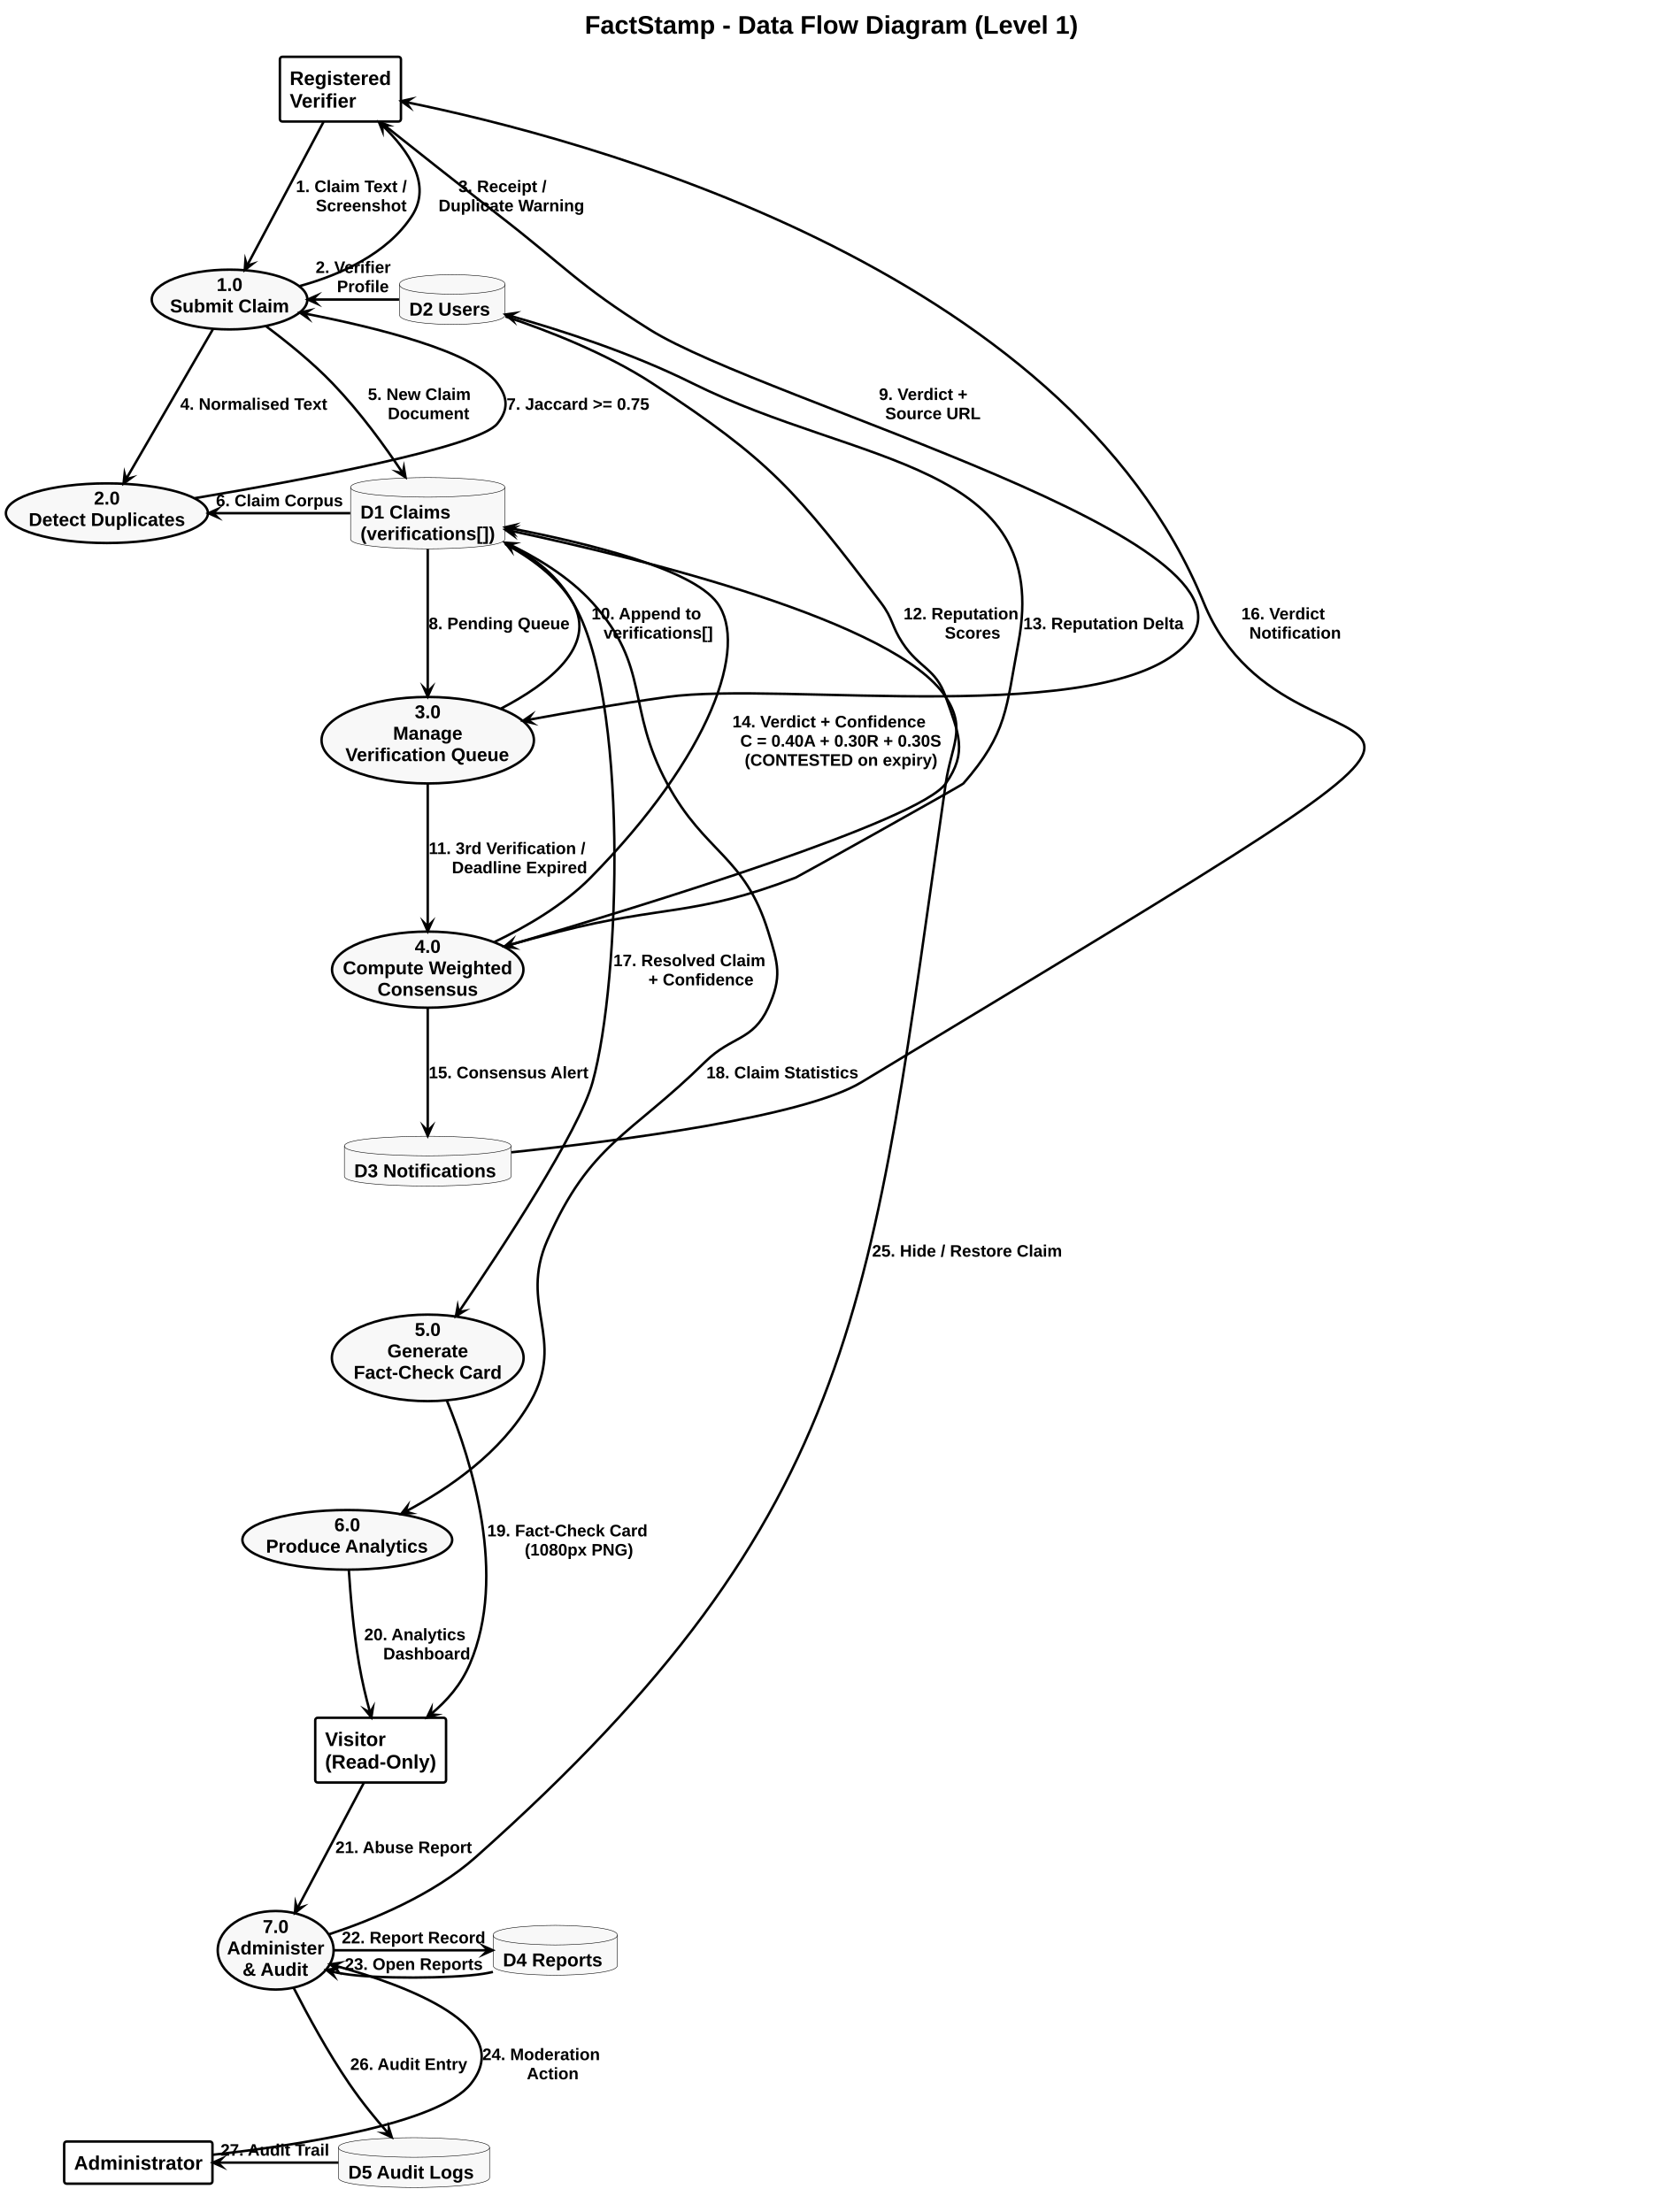
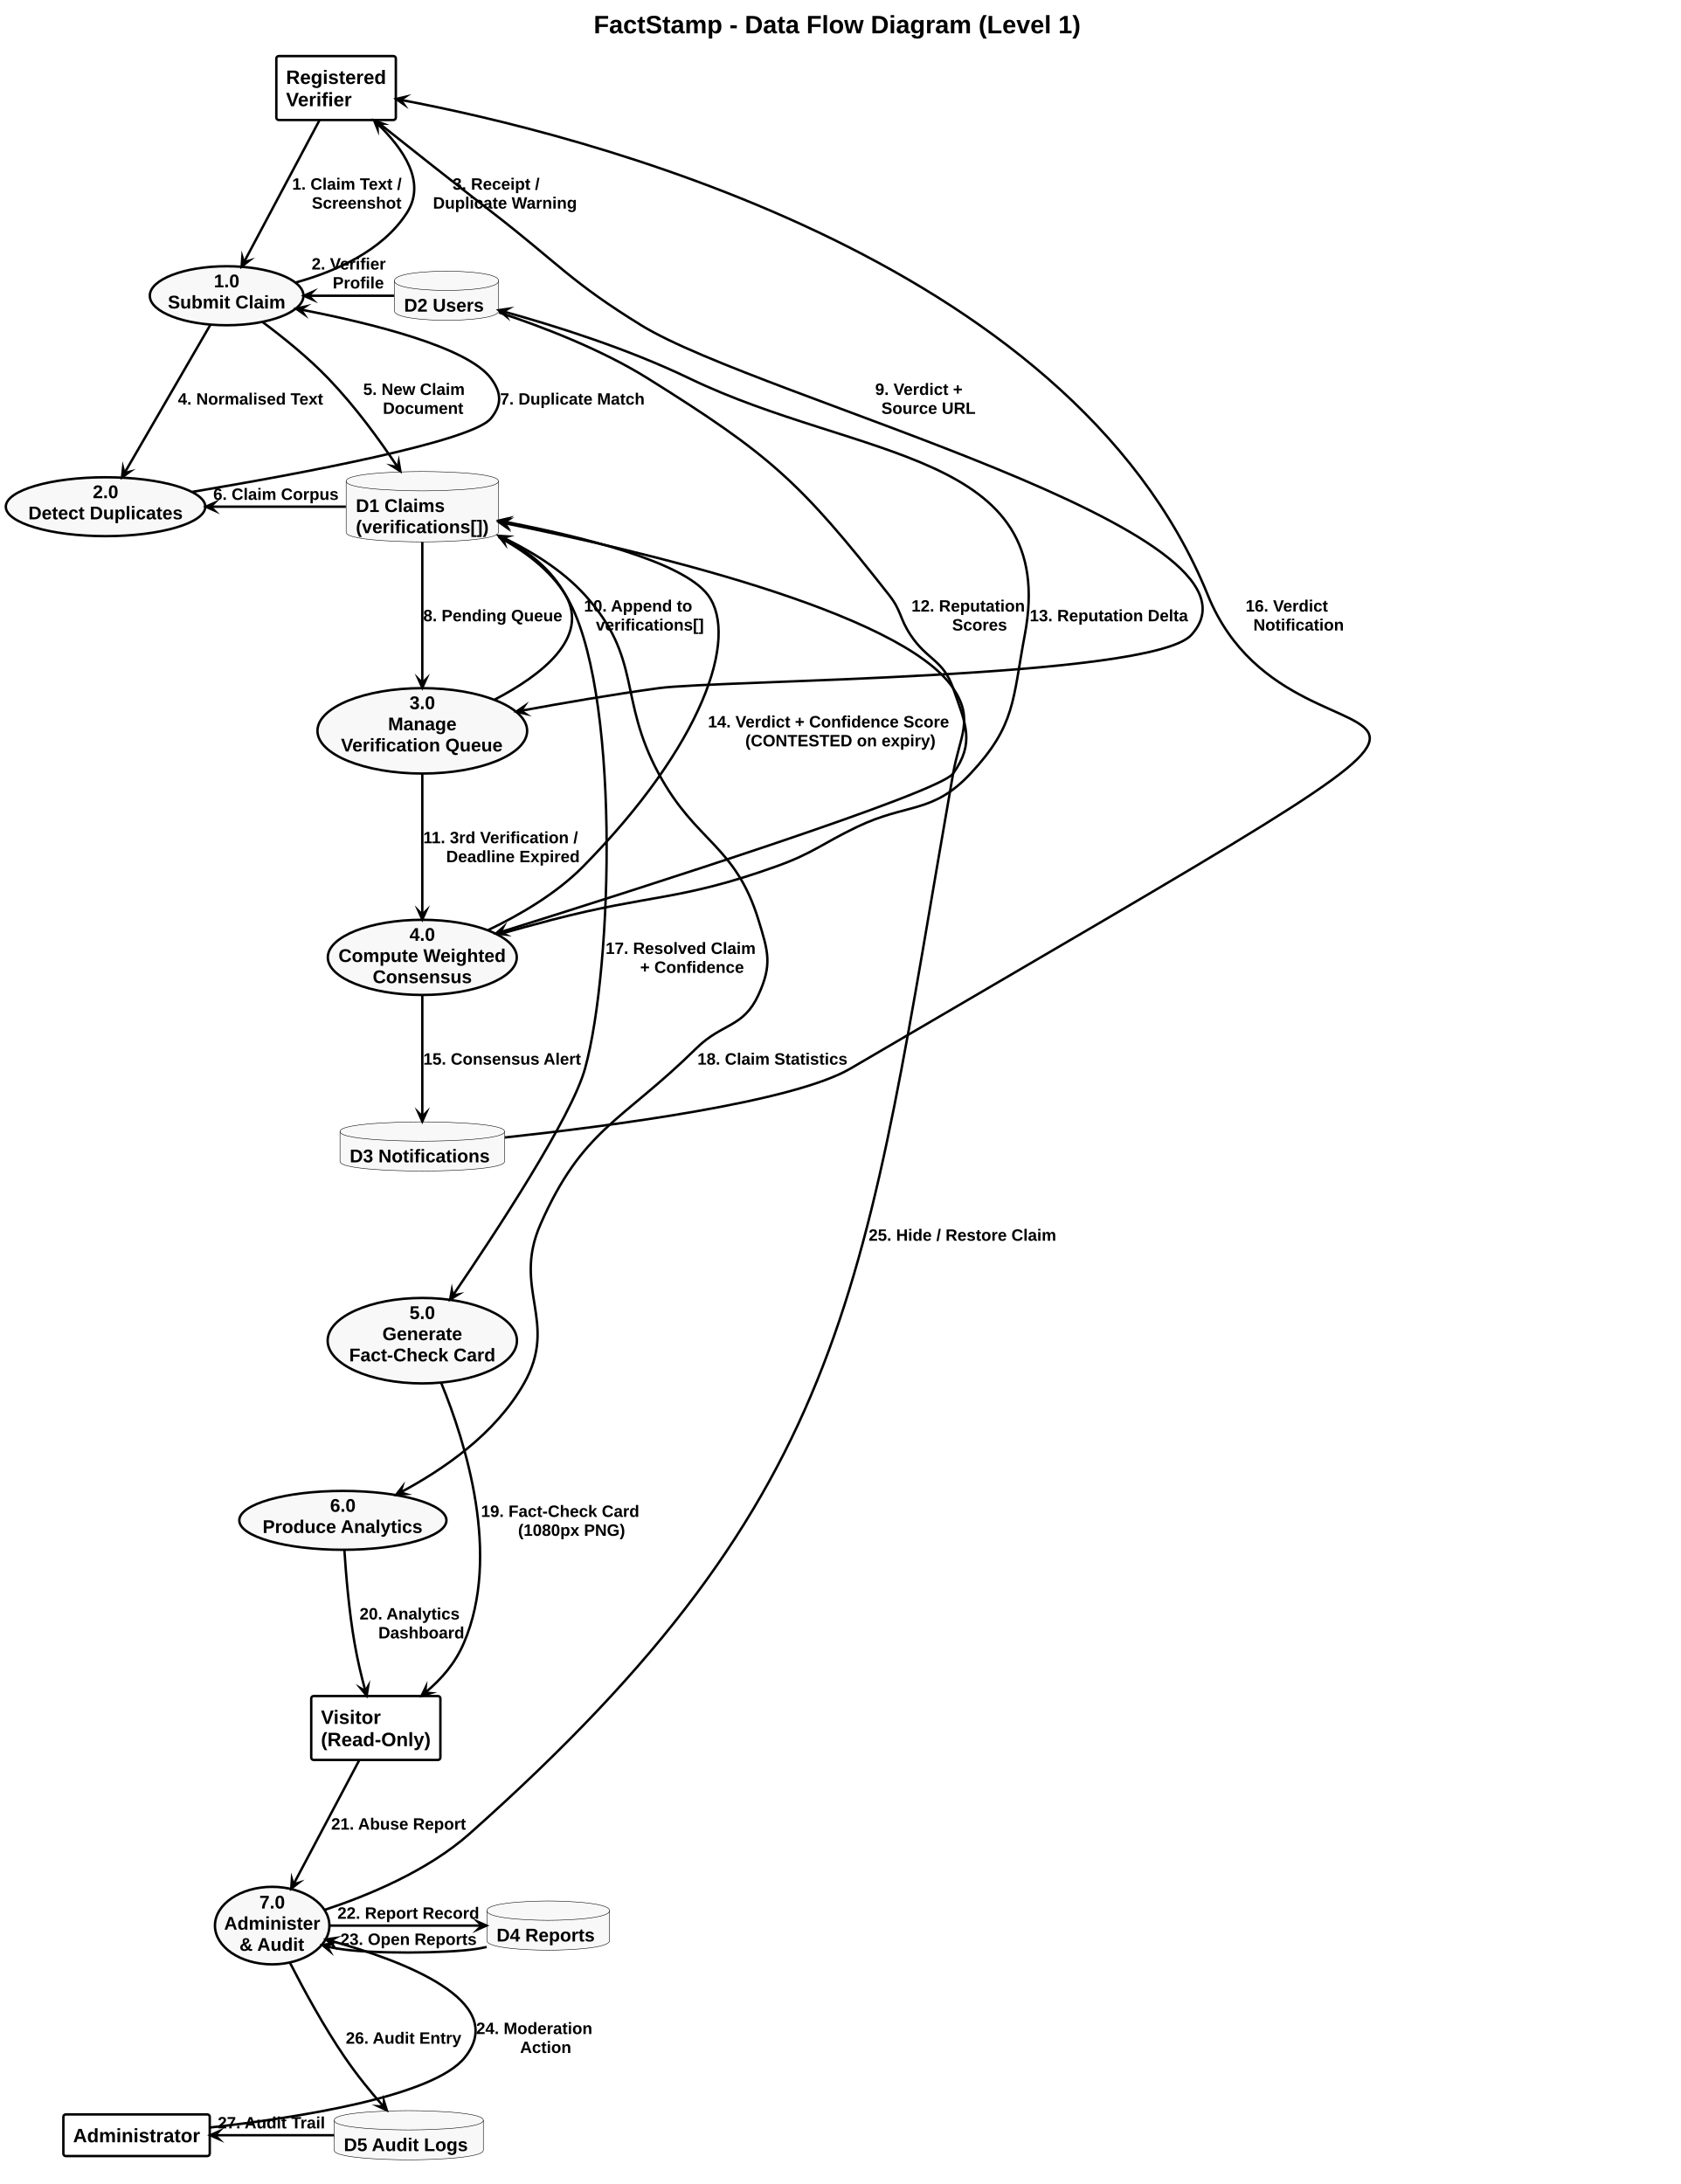
- <svg xmlns="http://www.w3.org/2000/svg" contentStyleType="text/css" data-diagram-type="DESCRIPTION" height="2255px" preserveAspectRatio="none" style="width:1701px;height:2255px;background:#FFFFFF;" version="1.1" viewBox="0 0 1701 2255" width="1701px" zoomAndPan="magnify">
+ <svg xmlns="http://www.w3.org/2000/svg" contentStyleType="text/css" data-diagram-type="DESCRIPTION" height="2255px" preserveAspectRatio="none" style="width:1735px;height:2255px;background:#FFFFFF;" version="1.1" viewBox="0 0 1735 2255" width="1735px" zoomAndPan="magnify">
  <defs />
  <g>
    <g class="title" data-source-line="56">
-       <text fill="#000000" font-family="'Liberation Sans'" font-size="26" font-weight="700" lengthAdjust="spacing" textLength="502.785" x="596.067" y="34.388">FactStamp - Data Flow Diagram (Level 1)</text>
+       <text fill="#000000" font-family="'Liberation Sans'" font-size="26" font-weight="700" lengthAdjust="spacing" textLength="502.785" x="612.897" y="34.388">FactStamp - Data Flow Diagram (Level 1)</text>
    </g>
    <g class="entity" data-qualified-name="VER" data-source-line="59" id="ent0001">
      <rect fill="none" height="65.996" rx="2.5" ry="2.5" style="stroke:#000000;stroke-width:2.5;" width="123.369" x="285.29" y="57.898" />
      <text fill="#000000" font-family="'Liberation Sans'" font-size="20" font-weight="700" lengthAdjust="spacing" textLength="103.369" x="295.29" y="86.657">Registered</text>
      <text fill="#000000" font-family="'Liberation Sans'" font-size="20" font-weight="700" lengthAdjust="spacing" textLength="68.926" x="295.29" y="109.655">Verifier</text>
    </g>
    <g class="entity" data-qualified-name="P1" data-source-line="62" id="ent0002">
      <ellipse cx="233.98" cy="305.353" fill="#F8F8F8" rx="79.31" ry="30.466" style="stroke:#000000;stroke-width:2.5;" />
      <text fill="#000000" font-family="'Liberation Sans'" font-size="19" font-weight="700" lengthAdjust="spacing" textLength="26.413" x="220.774" y="296.65">1.0</text>
      <text fill="#000000" font-family="'Liberation Sans'" font-size="19" font-weight="700" lengthAdjust="spacing" textLength="121.403" x="173.279" y="318.498">Submit Claim</text>
    </g>
    <g class="entity" data-qualified-name="D2" data-source-line="64" id="ent0003">
      <path d="M407.15,289.938 C407.15,279.938 460.981,279.938 460.981,279.938 C460.981,279.938 514.812,279.938 514.812,289.938 L514.812,320.786 C514.812,330.786 460.981,330.786 460.981,330.786 C460.981,330.786 407.15,330.786 407.15,320.786 L407.15,289.938" fill="#F8F8F8" style="stroke:#000000;stroke-width:0.5;" />
      <path d="M407.15,289.938 C407.15,299.938 460.981,299.938 460.981,299.938 C460.981,299.938 514.812,299.938 514.812,289.938" fill="none" style="stroke:#000000;stroke-width:0.5;" />
      <text fill="#000000" font-family="'Liberation Sans'" font-size="19" font-weight="700" lengthAdjust="spacing" textLength="87.662" x="417.15" y="321.759">D2  Users</text>
    </g>
    <g class="entity" data-qualified-name="P2" data-source-line="65" id="ent0004">
      <ellipse cx="108.979" cy="523.178" fill="#F8F8F8" rx="102.979" ry="30.4" style="stroke:#000000;stroke-width:2.5;" />
      <text fill="#000000" font-family="'Liberation Sans'" font-size="19" font-weight="700" lengthAdjust="spacing" textLength="26.413" x="95.773" y="514.366">2.0</text>
      <text fill="#000000" font-family="'Liberation Sans'" font-size="19" font-weight="700" lengthAdjust="spacing" textLength="159.44" x="29.259" y="536.214">Detect Duplicates</text>
    </g>
    <g class="entity" data-qualified-name="D1" data-source-line="66" id="ent0005">
      <path d="M357.36,496.827 C357.36,486.827 435.98,486.827 435.98,486.827 C435.98,486.827 514.6,486.827 514.6,496.827 L514.6,549.524 C514.6,559.524 435.98,559.524 435.98,559.524 C435.98,559.524 357.36,559.524 357.36,549.524 L357.36,496.827" fill="#F8F8F8" style="stroke:#000000;stroke-width:0.5;" />
      <path d="M357.36,496.827 C357.36,506.827 435.98,506.827 435.98,506.827 C435.98,506.827 514.6,506.827 514.6,496.827" fill="none" style="stroke:#000000;stroke-width:0.5;" />
      <text fill="#000000" font-family="'Liberation Sans'" font-size="19" font-weight="700" lengthAdjust="spacing" textLength="97.152" x="367.36" y="528.649">D1  Claims</text>
      <text fill="#000000" font-family="'Liberation Sans'" font-size="19" font-weight="700" lengthAdjust="spacing" textLength="137.24" x="367.36" y="550.497">(verifications[])</text>
    </g>
    <g class="entity" data-qualified-name="P3" data-source-line="67" id="ent0006">
      <ellipse cx="435.983" cy="754.605" fill="#F8F8F8" rx="108.234" ry="44.087" style="stroke:#000000;stroke-width:2.5;" />
      <text fill="#000000" font-family="'Liberation Sans'" font-size="19" font-weight="700" lengthAdjust="spacing" textLength="26.413" x="422.777" y="732.19">3.0</text>
      <text fill="#000000" font-family="'Liberation Sans'" font-size="19" font-weight="700" lengthAdjust="spacing" textLength="70.74" x="400.614" y="754.039">Manage</text>
      <text fill="#000000" font-family="'Liberation Sans'" font-size="19" font-weight="700" lengthAdjust="spacing" textLength="167.874" x="352.047" y="775.887">Verification Queue</text>
    </g>
    <g class="entity" data-qualified-name="P4" data-source-line="68" id="ent0007">
      <ellipse cx="435.976" cy="988.498" fill="#F8F8F8" rx="97.546" ry="38.8" style="stroke:#000000;stroke-width:2.5;" />
      <text fill="#000000" font-family="'Liberation Sans'" font-size="19" font-weight="700" lengthAdjust="spacing" textLength="26.413" x="422.769" y="971.397">4.0</text>
      <text fill="#000000" font-family="'Liberation Sans'" font-size="19" font-weight="700" lengthAdjust="spacing" textLength="173.097" x="349.427" y="993.245">Compute Weighted</text>
      <text fill="#000000" font-family="'Liberation Sans'" font-size="19" font-weight="700" lengthAdjust="spacing" textLength="102.413" x="384.769" y="1015.093">Consensus</text>
    </g>
    <g class="entity" data-qualified-name="D3" data-source-line="69" id="ent0008">
      <path d="M351.03,1168.297 C351.03,1158.297 435.982,1158.297 435.982,1158.297 C435.982,1158.297 520.933,1158.297 520.933,1168.297 L520.933,1199.146 C520.933,1209.146 435.982,1209.146 435.982,1209.146 C435.982,1209.146 351.03,1209.146 351.03,1199.146 L351.03,1168.297" fill="#F8F8F8" style="stroke:#000000;stroke-width:0.5;" />
      <path d="M351.03,1168.297 C351.03,1178.297 435.982,1178.297 435.982,1178.297 C435.982,1178.297 520.933,1178.297 520.933,1168.297" fill="none" style="stroke:#000000;stroke-width:0.5;" />
      <text fill="#000000" font-family="'Liberation Sans'" font-size="19" font-weight="700" lengthAdjust="spacing" textLength="149.903" x="361.03" y="1200.119">D3  Notifications</text>
    </g>
    <g class="entity" data-qualified-name="P5" data-source-line="70" id="ent0009">
      <ellipse cx="435.976" cy="1384.264" fill="#F8F8F8" rx="97.716" ry="44.116" style="stroke:#000000;stroke-width:2.5;" />
      <text fill="#000000" font-family="'Liberation Sans'" font-size="19" font-weight="700" lengthAdjust="spacing" textLength="26.413" x="422.769" y="1361.897">5.0</text>
      <text fill="#000000" font-family="'Liberation Sans'" font-size="19" font-weight="700" lengthAdjust="spacing" textLength="82.374" x="394.789" y="1383.745">Generate</text>
      <text fill="#000000" font-family="'Liberation Sans'" font-size="19" font-weight="700" lengthAdjust="spacing" textLength="150.989" x="360.481" y="1405.593">Fact-Check Card</text>
    </g>
    <g class="entity" data-qualified-name="P6" data-source-line="71" id="ent0010">
      <ellipse cx="353.977" cy="1569.781" fill="#F8F8F8" rx="106.927" ry="30.394" style="stroke:#000000;stroke-width:2.5;" />
      <text fill="#000000" font-family="'Liberation Sans'" font-size="19" font-weight="700" lengthAdjust="spacing" textLength="26.413" x="340.771" y="1560.958">6.0</text>
      <text fill="#000000" font-family="'Liberation Sans'" font-size="19" font-weight="700" lengthAdjust="spacing" textLength="165.777" x="271.089" y="1582.806">Produce Analytics</text>
    </g>
    <g class="entity" data-qualified-name="VIS" data-source-line="72" id="ent0011">
      <rect fill="none" height="65.996" rx="2.5" ry="2.5" style="stroke:#000000;stroke-width:2.5;" width="133.34" x="321.31" y="1751.168" />
      <text fill="#000000" font-family="'Liberation Sans'" font-size="20" font-weight="700" lengthAdjust="spacing" textLength="62.236" x="331.31" y="1779.927">Visitor</text>
      <text fill="#000000" font-family="'Liberation Sans'" font-size="20" font-weight="700" lengthAdjust="spacing" textLength="113.34" x="331.31" y="1802.925">(Read-Only)</text>
    </g>
    <g class="entity" data-qualified-name="P7" data-source-line="73" id="ent0012">
      <ellipse cx="280.984" cy="1988.186" fill="#F8F8F8" rx="59.064" ry="40.029" style="stroke:#000000;stroke-width:2.5;" />
      <text fill="#000000" font-family="'Liberation Sans'" font-size="19" font-weight="700" lengthAdjust="spacing" textLength="26.413" x="267.778" y="1970.548">7.0</text>
      <text fill="#000000" font-family="'Liberation Sans'" font-size="19" font-weight="700" lengthAdjust="spacing" textLength="99.24" x="231.364" y="1992.396">Administer</text>
      <text fill="#000000" font-family="'Liberation Sans'" font-size="19" font-weight="700" lengthAdjust="spacing" textLength="67.539" x="247.215" y="2014.244">&amp; Audit</text>
    </g>
    <g class="entity" data-qualified-name="D4" data-source-line="74" id="ent0013">
      <path d="M502.66,1972.767 C502.66,1962.767 565.977,1962.767 565.977,1962.767 C565.977,1962.767 629.294,1962.767 629.294,1972.767 L629.294,2003.616 C629.294,2013.616 565.977,2013.616 565.977,2013.616 C565.977,2013.616 502.66,2013.616 502.66,2003.616 L502.66,1972.767" fill="#F8F8F8" style="stroke:#000000;stroke-width:0.5;" />
      <path d="M502.66,1972.767 C502.66,1982.767 565.977,1982.767 565.977,1982.767 C565.977,1982.767 629.294,1982.767 629.294,1972.767" fill="none" style="stroke:#000000;stroke-width:0.5;" />
      <text fill="#000000" font-family="'Liberation Sans'" font-size="19" font-weight="700" lengthAdjust="spacing" textLength="106.634" x="512.66" y="2004.589">D4  Reports</text>
    </g>
    <g class="entity" data-qualified-name="ADM" data-source-line="75" id="ent0014">
      <rect fill="none" height="42.998" rx="2.5" ry="2.5" style="stroke:#000000;stroke-width:2.5;" width="151.123" x="65.42" y="2183.148" />
      <text fill="#000000" font-family="'Liberation Sans'" font-size="20" font-weight="700" lengthAdjust="spacing" textLength="131.123" x="75.42" y="2211.907">Administrator</text>
    </g>
    <g class="entity" data-qualified-name="D5" data-source-line="76" id="ent0015">
      <path d="M344.96,2189.218 C344.96,2179.218 421.984,2179.218 421.984,2179.218 C421.984,2179.218 499.008,2179.218 499.008,2189.218 L499.008,2220.066 C499.008,2230.066 421.984,2230.066 421.984,2230.066 C421.984,2230.066 344.96,2230.066 344.96,2220.066 L344.96,2189.218" fill="#F8F8F8" style="stroke:#000000;stroke-width:0.5;" />
      <path d="M344.96,2189.218 C344.96,2199.218 421.984,2199.218 421.984,2199.218 C421.984,2199.218 499.008,2199.218 499.008,2189.218" fill="none" style="stroke:#000000;stroke-width:0.5;" />
      <text fill="#000000" font-family="'Liberation Sans'" font-size="19" font-weight="700" lengthAdjust="spacing" textLength="134.048" x="354.96" y="2221.039">D5  Audit Logs</text>
    </g>
    <g class="link" data-entity-1="ent0014" data-entity-2="ent0012" data-link-type="dependency" data-source-line="119" id="lnk44">
      <path d="M216.88,2196.668 C306.58,2186.677 447.78,2164.838 479.98,2124.218 C526.47,2065.577 415.11,2024.186 341.27,2003.836" fill="none" id="ADM-to-P7" style="stroke:#000000;stroke-width:2.5;" />
      <polygon fill="#000000" points="336.45,2002.507,344.064,2008.755,341.27,2003.836,346.189,2001.042,336.45,2002.507" style="stroke:#000000;stroke-width:2.5;stroke-linejoin:miter;stroke-miterlimit:10;" />
      <text fill="#000000" font-family="'Liberation Sans'" font-size="17" font-weight="700" lengthAdjust="spacing" textLength="119.963" x="491.58" y="2100.163">24. Moderation</text>
      <text fill="#000000" font-family="'Liberation Sans'" font-size="17" font-weight="700" lengthAdjust="spacing" textLength="52.884" x="536.927" y="2119.712">Action</text>
    </g>
    <g class="link" data-entity-1="ent0001" data-entity-2="ent0002" data-link-type="dependency" data-source-line="86" id="lnk21">
      <path d="M329.82,124.168 C307.96,165.257 272.858,231.253 251.828,270.793" fill="none" id="VER-to-P1" style="stroke:#000000;stroke-width:2.5;" />
      <polygon fill="#000000" points="249.48,275.207,257.238,269.14,251.828,270.793,250.175,265.383,249.48,275.207" style="stroke:#000000;stroke-width:2.5;stroke-linejoin:miter;stroke-miterlimit:10;" />
      <text fill="#000000" font-family="'Liberation Sans'" font-size="17" font-weight="700" lengthAdjust="spacing" textLength="114.318" x="301.6" y="195.843">1. Claim Text /</text>
      <text fill="#000000" font-family="'Liberation Sans'" font-size="17" font-weight="700" lengthAdjust="spacing" textLength="92.587" x="321.912" y="215.392">Screenshot</text>
    </g>
    <g class="link" data-entity-1="ent0002" data-entity-2="ent0001" data-link-type="dependency" data-source-line="88" id="lnk23">
      <path d="M305.25,291.678 C346.34,280.317 394.72,259.098 419.98,219.898 C440.41,188.178 416.647,154.011 389.787,127.781" fill="none" id="P1-to-VER" style="stroke:#000000;stroke-width:2.5;" />
      <polygon fill="#000000" points="386.21,124.287,389.854,133.437,389.787,127.781,395.444,127.714,386.21,124.287" style="stroke:#000000;stroke-width:2.5;stroke-linejoin:miter;stroke-miterlimit:10;" />
      <text fill="#000000" font-family="'Liberation Sans'" font-size="17" font-weight="700" lengthAdjust="spacing" textLength="89.756" x="467.284" y="195.843">3. Receipt /</text>
      <text fill="#000000" font-family="'Liberation Sans'" font-size="17" font-weight="700" lengthAdjust="spacing" textLength="149.231" x="446.993" y="215.392">Duplicate Warning</text>
    </g>
    <g class="link" data-entity-1="ent0003" data-entity-2="ent0002" data-link-type="dependency" data-source-line="87" id="lnk22">
      <path d="M406.75,305.358 C378.92,305.358 349.48,305.358 318.69,305.358" fill="none" id="D2-to-P1" style="stroke:#000000;stroke-width:2.5;" />
      <polygon fill="#000000" points="313.69,305.358,322.69,309.358,318.69,305.358,322.69,301.358,313.69,305.358" style="stroke:#000000;stroke-width:2.5;stroke-linejoin:miter;stroke-miterlimit:10;" />
      <text fill="#000000" font-family="'Liberation Sans'" font-size="17" font-weight="700" lengthAdjust="spacing" textLength="77.488" x="321.72" y="278.303">2. Verifier</text>
      <text fill="#000000" font-family="'Liberation Sans'" font-size="17" font-weight="700" lengthAdjust="spacing" textLength="52.901" x="343.46" y="297.852">Profile</text>
    </g>
    <g class="link" data-entity-1="ent0002" data-entity-2="ent0004" data-link-type="dependency" data-source-line="89" id="lnk24">
      <path d="M217.12,335.467 C193.26,376.658 152.406,447.201 128.476,488.511" fill="none" id="P1-to-P2" style="stroke:#000000;stroke-width:2.5;" />
      <polygon fill="#000000" points="125.97,492.837,133.942,487.055,128.476,488.511,127.02,483.045,125.97,492.837" style="stroke:#000000;stroke-width:2.5;stroke-linejoin:miter;stroke-miterlimit:10;" />
      <text fill="#000000" font-family="'Liberation Sans'" font-size="17" font-weight="700" lengthAdjust="spacing" textLength="151.166" x="183.68" y="417.773">4. Normalised Text</text>
    </g>
    <g class="link" data-entity-1="ent0004" data-entity-2="ent0002" data-link-type="dependency" data-source-line="94" id="lnk27">
      <path d="M198.45,507.877 C309.77,489.188 487.69,455.978 506.98,431.827 C518.35,417.587 517.79,405.498 506.98,390.827 C482.91,358.188 383.138,333.742 310.628,319.642" fill="none" id="P2-to-P1" style="stroke:#000000;stroke-width:2.5;" />
      <polygon fill="#000000" points="305.72,318.688,313.791,324.332,310.628,319.642,315.318,316.479,305.72,318.688" style="stroke:#000000;stroke-width:2.5;stroke-linejoin:miter;stroke-miterlimit:10;" />
-       <text fill="#000000" font-family="'Liberation Sans'" font-size="17" font-weight="700" lengthAdjust="spacing" textLength="145.562" x="516.3" y="417.773">7. Jaccard &gt;= 0.75</text>
+       <text fill="#000000" font-family="'Liberation Sans'" font-size="17" font-weight="700" lengthAdjust="spacing" textLength="149.256" x="516.3" y="417.773">7. Duplicate Match</text>
    </g>
    <g class="link" data-entity-1="ent0002" data-entity-2="ent0005" data-link-type="dependency" data-source-line="90" id="lnk25">
      <path d="M270.93,332.387 C292,348.098 318.25,369.217 338.98,390.827 C367.54,420.587 392.2,454.785 410.55,482.355" fill="none" id="P1-to-D1" style="stroke:#000000;stroke-width:2.5;" />
      <polygon fill="#000000" points="413.32,486.517,411.663,476.809,410.55,482.355,405.003,481.241,413.32,486.517" style="stroke:#000000;stroke-width:2.5;stroke-linejoin:miter;stroke-miterlimit:10;" />
      <text fill="#000000" font-family="'Liberation Sans'" font-size="17" font-weight="700" lengthAdjust="spacing" textLength="104.872" x="374.95" y="407.773">5. New Claim</text>
      <text fill="#000000" font-family="'Liberation Sans'" font-size="17" font-weight="700" lengthAdjust="spacing" textLength="83.116" x="395.274" y="427.322">Document</text>
    </g>
    <g class="link" data-entity-1="ent0005" data-entity-2="ent0004" data-link-type="dependency" data-source-line="93" id="lnk26">
      <path d="M357.03,523.178 C313.61,523.178 264.22,523.178 217.44,523.178" fill="none" id="D1-to-P2" style="stroke:#000000;stroke-width:2.5;" />
      <polygon fill="#000000" points="212.44,523.178,221.44,527.178,217.44,523.178,221.44,519.178,212.44,523.178" style="stroke:#000000;stroke-width:2.5;stroke-linejoin:miter;stroke-miterlimit:10;" />
      <text fill="#000000" font-family="'Liberation Sans'" font-size="17" font-weight="700" lengthAdjust="spacing" textLength="129.417" x="220.16" y="516.123">6. Claim Corpus</text>
    </g>
    <g class="link" data-entity-1="ent0005" data-entity-2="ent0006" data-link-type="dependency" data-source-line="97" id="lnk28">
      <path d="M435.98,559.768 C435.98,600.298 435.98,661.518 435.98,705.087" fill="none" id="D1-to-P3" style="stroke:#000000;stroke-width:2.5;" />
      <polygon fill="#000000" points="435.98,710.087,439.98,701.087,435.98,705.087,431.98,701.087,435.98,710.087" style="stroke:#000000;stroke-width:2.5;stroke-linejoin:miter;stroke-miterlimit:10;" />
      <text fill="#000000" font-family="'Liberation Sans'" font-size="17" font-weight="700" lengthAdjust="spacing" textLength="143.579" x="436.98" y="641.473">8. Pending Queue</text>
    </g>
    <g class="link" data-entity-1="ent0006" data-entity-2="ent0005" data-link-type="dependency" data-source-line="99" id="lnk30">
      <path d="M510.7,722.337 C559.07,697.138 608.78,658.727 583.98,614.528 C568.73,587.347 546.045,569.705 519.155,555.565" fill="none" id="P3-to-D1" style="stroke:#000000;stroke-width:2.5;" />
      <polygon fill="#000000" points="514.73,553.237,520.834,560.967,519.155,555.565,524.558,553.886,514.73,553.237" style="stroke:#000000;stroke-width:2.5;stroke-linejoin:miter;stroke-miterlimit:10;" />
      <text fill="#000000" font-family="'Liberation Sans'" font-size="17" font-weight="700" lengthAdjust="spacing" textLength="112.393" x="602.917" y="631.473">10. Append to</text>
      <text fill="#000000" font-family="'Liberation Sans'" font-size="17" font-weight="700" lengthAdjust="spacing" textLength="111.471" x="615.186" y="651.022">verifications[]</text>
    </g>
    <g class="link" data-entity-1="ent0001" data-entity-2="ent0006" data-link-type="dependency" data-source-line="98" id="lnk29">
-       <path d="M387.41,124.218 C420.08,150.227 467.31,187.648 508.98,219.898 C576.45,272.108 589.67,290.548 661.98,335.827 C781.47,410.647 1304.39,550.808 1209.98,655.528 C1130.69,743.467 797.25,694.107 679.98,710.528 C631.41,717.317 582.638,725.703 538.008,733.913" fill="none" id="VER-to-P3" style="stroke:#000000;stroke-width:2.5;" />
-       <polygon fill="#000000" points="533.09,734.817,542.665,737.123,538.008,733.913,541.218,729.255,533.09,734.817" style="stroke:#000000;stroke-width:2.5;stroke-linejoin:miter;stroke-miterlimit:10;" />
-       <text fill="#000000" font-family="'Liberation Sans'" font-size="17" font-weight="700" lengthAdjust="spacing" textLength="91.184" x="895.881" y="407.773">9. Verdict +</text>
-       <text fill="#000000" font-family="'Liberation Sans'" font-size="17" font-weight="700" lengthAdjust="spacing" textLength="97.293" x="902.273" y="427.322">Source URL</text>
+       <path d="M387.41,124.218 C420.08,150.227 467.31,187.648 508.98,219.898 C576.45,272.108 589.35,291.067 661.98,335.827 C785.29,411.817 1327.17,548.128 1229.98,655.528 C1188.77,701.058 740.82,702.117 679.98,710.528 C631.4,717.227 582.617,725.601 537.997,733.831" fill="none" id="VER-to-P3" style="stroke:#000000;stroke-width:2.5;" />
+       <polygon fill="#000000" points="533.08,734.737,542.656,737.039,537.997,733.831,541.205,729.171,533.08,734.737" style="stroke:#000000;stroke-width:2.5;stroke-linejoin:miter;stroke-miterlimit:10;" />
+       <text fill="#000000" font-family="'Liberation Sans'" font-size="17" font-weight="700" lengthAdjust="spacing" textLength="91.184" x="903.531" y="407.773">9. Verdict +</text>
+       <text fill="#000000" font-family="'Liberation Sans'" font-size="17" font-weight="700" lengthAdjust="spacing" textLength="97.293" x="909.923" y="427.322">Source URL</text>
    </g>
    <g class="link" data-entity-1="ent0006" data-entity-2="ent0007" data-link-type="dependency" data-source-line="100" id="lnk31">
      <path d="M435.98,798.957 C435.98,842.217 435.98,903.038 435.98,944.357" fill="none" id="P3-to-P4" style="stroke:#000000;stroke-width:2.5;" />
      <polygon fill="#000000" points="435.98,949.357,439.98,940.357,435.98,944.357,431.98,940.357,435.98,949.357" style="stroke:#000000;stroke-width:2.5;stroke-linejoin:miter;stroke-miterlimit:10;" />
      <text fill="#000000" font-family="'Liberation Sans'" font-size="17" font-weight="700" lengthAdjust="spacing" textLength="161.558" x="436.98" y="870.643">11. 3rd Verification /</text>
      <text fill="#000000" font-family="'Liberation Sans'" font-size="17" font-weight="700" lengthAdjust="spacing" textLength="137.934" x="460.6" y="890.192">Deadline Expired</text>
    </g>
    <g class="link" data-entity-1="ent0003" data-entity-2="ent0007" data-link-type="dependency" data-source-line="103" id="lnk32">
-       <path d="M515.22,322.637 C557.96,336.887 617.97,360.108 664.98,390.827 C785.15,469.358 811.2,500.168 897.98,614.528 C910.48,630.997 908.58,638.268 919.98,655.528 C937.23,681.648 953.62,680.987 963.98,710.528 C976.95,747.508 986.55,766.658 963.98,798.697 C937.12,836.827 659.427,922.247 519.057,963.507" fill="none" id="D2-to-P4" style="stroke:#000000;stroke-width:2.5;" />
-       <polygon fill="#000000" points="514.26,964.918,524.023,966.217,519.057,963.507,521.767,958.542,514.26,964.918" style="stroke:#000000;stroke-width:2.5;stroke-linejoin:miter;stroke-miterlimit:10;" />
-       <text fill="#000000" font-family="'Liberation Sans'" font-size="17" font-weight="700" lengthAdjust="spacing" textLength="117.124" x="920.98" y="631.473">12. Reputation</text>
-       <text fill="#000000" font-family="'Liberation Sans'" font-size="17" font-weight="700" lengthAdjust="spacing" textLength="56.703" x="962.999" y="651.022">Scores</text>
+       <path d="M515.13,322.587 C558.61,336.947 620.24,360.348 668.98,390.827 C795.12,469.697 826.1,497.517 917.98,614.528 C930.75,630.788 928.58,638.268 939.98,655.528 C957.23,681.648 973.62,680.987 983.98,710.528 C996.95,747.508 1006.73,766.788 983.98,798.697 C969.74,818.668 664.001,916.263 516.841,962.353" fill="none" id="D2-to-P4" style="stroke:#000000;stroke-width:2.5;" />
+       <polygon fill="#000000" points="512.07,963.847,521.854,964.975,516.841,962.353,519.463,957.34,512.07,963.847" style="stroke:#000000;stroke-width:2.5;stroke-linejoin:miter;stroke-miterlimit:10;" />
+       <text fill="#000000" font-family="'Liberation Sans'" font-size="17" font-weight="700" lengthAdjust="spacing" textLength="117.124" x="940.98" y="631.473">12. Reputation</text>
+       <text fill="#000000" font-family="'Liberation Sans'" font-size="17" font-weight="700" lengthAdjust="spacing" textLength="56.703" x="982.999" y="651.022">Scores</text>
    </g>
    <g class="link" data-entity-1="ent0007" data-entity-2="ent0003" data-link-type="dependency" data-source-line="104" id="lnk33">
-       <path d="M513.74,964.847 C532.13,959.688 551.71,954.357 569.98,949.697 C676.44,922.558 708.47,934.217 810.98,894.697 C813.52,893.717 980.19,800.747 981.98,798.697 C1026.83,747.148 1025.32,722.668 1037.98,655.528 C1072.96,470.077 874.87,475.017 705.98,390.827 C643.16,359.517 570.741,336.359 519.981,321.989" fill="none" id="P4-to-D2" style="stroke:#000000;stroke-width:2.5;" />
-       <polygon fill="#000000" points="515.17,320.627,522.74,326.928,519.981,321.989,524.919,319.23,515.17,320.627" style="stroke:#000000;stroke-width:2.5;stroke-linejoin:miter;stroke-miterlimit:10;" />
-       <text fill="#000000" font-family="'Liberation Sans'" font-size="17" font-weight="700" lengthAdjust="spacing" textLength="163.417" x="1043.03" y="641.473">13. Reputation Delta</text>
+       <path d="M514.13,964.867 C532.42,959.737 551.85,954.408 569.98,949.697 C672.12,923.148 701.62,930.278 800.98,894.697 C840.09,880.688 847.51,871.648 884.98,853.697 C936.8,828.878 962.72,840.658 1001.98,798.697 C1048.66,748.798 1045.32,722.668 1057.98,655.528 C1093.86,465.257 886.38,474.918 711.98,390.827 C646.75,359.377 571.599,335.992 519.709,321.622" fill="none" id="P4-to-D2" style="stroke:#000000;stroke-width:2.5;" />
+       <polygon fill="#000000" points="514.89,320.288,522.496,326.544,519.709,321.622,524.631,318.834,514.89,320.288" style="stroke:#000000;stroke-width:2.5;stroke-linejoin:miter;stroke-miterlimit:10;" />
+       <text fill="#000000" font-family="'Liberation Sans'" font-size="17" font-weight="700" lengthAdjust="spacing" textLength="163.417" x="1063.07" y="641.473">13. Reputation Delta</text>
    </g>
    <g class="link" data-entity-1="ent0007" data-entity-2="ent0005" data-link-type="dependency" data-source-line="105" id="lnk34">
      <path d="M504.03,960.258 C536.6,944.707 574.41,922.688 601.98,894.697 C725.24,769.558 763.21,658.097 730.98,614.528 C705.1,579.538 598.12,553.5 519.84,538.47" fill="none" id="P4-to-D1" style="stroke:#000000;stroke-width:2.5;" />
      <polygon fill="#000000" points="514.93,537.528,523.014,543.153,519.84,538.47,524.523,535.296,514.93,537.528" style="stroke:#000000;stroke-width:2.5;stroke-linejoin:miter;stroke-miterlimit:10;" />
-       <text fill="#000000" font-family="'Liberation Sans'" font-size="17" font-weight="700" lengthAdjust="spacing" textLength="197.924" x="746.512" y="741.553">14. Verdict + Confidence</text>
-       <text fill="#000000" font-family="'Liberation Sans'" font-size="17" font-weight="700" lengthAdjust="spacing" textLength="205.552" x="754.506" y="761.102">C = 0.40A + 0.30R + 0.30S</text>
-       <text fill="#000000" font-family="'Liberation Sans'" font-size="17" font-weight="700" lengthAdjust="spacing" textLength="196.463" x="759.05" y="780.65">(CONTESTED on expiry)</text>
+       <text fill="#000000" font-family="'Liberation Sans'" font-size="17" font-weight="700" lengthAdjust="spacing" textLength="249.895" x="730.89" y="751.053">14. Verdict + Confidence Score</text>
+       <text fill="#000000" font-family="'Liberation Sans'" font-size="17" font-weight="700" lengthAdjust="spacing" textLength="196.463" x="769.414" y="770.602">(CONTESTED on expiry)</text>
    </g>
    <g class="link" data-entity-1="ent0007" data-entity-2="ent0008" data-link-type="dependency" data-source-line="106" id="lnk35">
      <path d="M435.98,1027.678 C435.98,1066.277 435.98,1119.818 435.98,1152.818" fill="none" id="P4-to-D3" style="stroke:#000000;stroke-width:2.5;" />
      <polygon fill="#000000" points="435.98,1157.818,439.98,1148.818,435.98,1152.818,431.98,1148.818,435.98,1157.818" style="stroke:#000000;stroke-width:2.5;stroke-linejoin:miter;stroke-miterlimit:10;" />
      <text fill="#000000" font-family="'Liberation Sans'" font-size="17" font-weight="700" lengthAdjust="spacing" textLength="163.442" x="436.98" y="1099.243">15. Consensus Alert</text>
    </g>
    <g class="link" data-entity-1="ent0008" data-entity-2="ent0001" data-link-type="dependency" data-source-line="107" id="lnk36">
-       <path d="M521.29,1174.688 C632.36,1163.007 819.25,1138.767 877.98,1103.297 C1686.92,614.798 1319.82,842.077 1226.98,614.528 C1086.19,269.438 590.25,139.984 413.88,104.114" fill="none" id="D3-to-VER" style="stroke:#000000;stroke-width:2.5;" />
-       <polygon fill="#000000" points="408.98,103.118,417.002,108.831,413.88,104.114,418.597,100.991,408.98,103.118" style="stroke:#000000;stroke-width:2.5;stroke-linejoin:miter;stroke-miterlimit:10;" />
-       <text fill="#000000" font-family="'Liberation Sans'" font-size="17" font-weight="700" lengthAdjust="spacing" textLength="85.988" x="1265.33" y="631.473">16. Verdict</text>
-       <text fill="#000000" font-family="'Liberation Sans'" font-size="17" font-weight="700" lengthAdjust="spacing" textLength="93.492" x="1273.386" y="651.022">Notification</text>
+       <path d="M521.15,1174.457 C632.06,1162.507 818.77,1137.967 877.98,1103.297 C1720.58,609.977 1342.1,849.028 1246.98,614.528 C1104.1,262.288 593.173,136.954 413.853,103.144" fill="none" id="D3-to-VER" style="stroke:#000000;stroke-width:2.5;" />
+       <polygon fill="#000000" points="408.94,102.218,417.043,107.816,413.853,103.144,418.525,99.954,408.94,102.218" style="stroke:#000000;stroke-width:2.5;stroke-linejoin:miter;stroke-miterlimit:10;" />
+       <text fill="#000000" font-family="'Liberation Sans'" font-size="17" font-weight="700" lengthAdjust="spacing" textLength="85.988" x="1285.9" y="631.473">16. Verdict</text>
+       <text fill="#000000" font-family="'Liberation Sans'" font-size="17" font-weight="700" lengthAdjust="spacing" textLength="93.492" x="1293.956" y="651.022">Notification</text>
    </g>
    <g class="link" data-entity-1="ent0005" data-entity-2="ent0009" data-link-type="dependency" data-source-line="110" id="lnk37">
      <path d="M514.82,554.487 C541.21,568.668 567.96,588.327 583.98,614.528 C640.7,707.258 633,998.538 603.98,1103.297 C590.02,1153.688 511.736,1272.736 467.526,1337.606" fill="none" id="D1-to-P5" style="stroke:#000000;stroke-width:2.5;" />
      <polygon fill="#000000" points="464.71,1341.737,473.084,1336.553,467.526,1337.606,466.473,1332.048,464.71,1341.737" style="stroke:#000000;stroke-width:2.5;stroke-linejoin:miter;stroke-miterlimit:10;" />
      <text fill="#000000" font-family="'Liberation Sans'" font-size="17" font-weight="700" lengthAdjust="spacing" textLength="154.959" x="625.18" y="984.943">17. Resolved Claim</text>
      <text fill="#000000" font-family="'Liberation Sans'" font-size="17" font-weight="700" lengthAdjust="spacing" textLength="107.213" x="660.861" y="1004.492">+ Confidence</text>
    </g>
    <g class="link" data-entity-1="ent0005" data-entity-2="ent0010" data-link-type="dependency" data-source-line="111" id="lnk38">
      <path d="M515.05,553.028 C546.05,567.558 579.9,587.857 603.98,614.528 C663.32,680.247 637.92,720.778 679.98,798.697 C718.57,870.188 759.03,872.067 782.98,949.697 C793.15,982.658 797.37,995.957 782.98,1027.297 C767.33,1061.378 745.69,1055.977 718.98,1082.297 C642.09,1158.057 601.39,1165.318 557.98,1264.148 C528.47,1331.328 577.12,1364.517 540.98,1428.378 C511.19,1481.027 457.14,1517.591 413.47,1540.931" fill="none" id="D1-to-P6" style="stroke:#000000;stroke-width:2.5;" />
      <polygon fill="#000000" points="409.06,1543.287,418.883,1542.573,413.47,1540.931,415.112,1535.517,409.06,1543.287" style="stroke:#000000;stroke-width:2.5;stroke-linejoin:miter;stroke-miterlimit:10;" />
      <text fill="#000000" font-family="'Liberation Sans'" font-size="17" font-weight="700" lengthAdjust="spacing" textLength="154.959" x="719.98" y="1099.243">18. Claim Statistics</text>
    </g>
    <g class="link" data-entity-1="ent0009" data-entity-2="ent0011" data-link-type="dependency" data-source-line="112" id="lnk39">
      <path d="M455.5,1427.868 C480.81,1489.557 517.42,1606.227 478.98,1696.168 C469.79,1717.668 456.197,1733.168 439.047,1747.678" fill="none" id="P5-to-VIS" style="stroke:#000000;stroke-width:2.5;" />
      <polygon fill="#000000" points="435.23,1750.908,444.684,1748.148,439.047,1747.678,439.517,1742.041,435.23,1750.908" style="stroke:#000000;stroke-width:2.5;stroke-linejoin:miter;stroke-miterlimit:10;" />
      <text fill="#000000" font-family="'Liberation Sans'" font-size="17" font-weight="700" lengthAdjust="spacing" textLength="163.451" x="496.58" y="1566.223">19. Fact-Check Card</text>
      <text fill="#000000" font-family="'Liberation Sans'" font-size="17" font-weight="700" lengthAdjust="spacing" textLength="110.541" x="534.842" y="1585.772">(1080px PNG)</text>
    </g>
    <g class="link" data-entity-1="ent0010" data-entity-2="ent0011" data-link-type="dependency" data-source-line="113" id="lnk40">
      <path d="M355.55,1600.588 C357.2,1626.098 360.36,1663.737 365.98,1696.168 C369.14,1714.438 372.808,1729.693 377.228,1745.953" fill="none" id="P6-to-VIS" style="stroke:#000000;stroke-width:2.5;" />
      <polygon fill="#000000" points="378.54,1750.777,380.039,1741.043,377.228,1745.953,372.319,1743.142,378.54,1750.777" style="stroke:#000000;stroke-width:2.5;stroke-linejoin:miter;stroke-miterlimit:10;" />
      <text fill="#000000" font-family="'Liberation Sans'" font-size="17" font-weight="700" lengthAdjust="spacing" textLength="103.942" x="371.213" y="1672.113">20. Analytics</text>
      <text fill="#000000" font-family="'Liberation Sans'" font-size="17" font-weight="700" lengthAdjust="spacing" textLength="88.793" x="390.596" y="1691.662">Dashboard</text>
    </g>
    <g class="link" data-entity-1="ent0011" data-entity-2="ent0012" data-link-type="dependency" data-source-line="116" id="lnk41">
      <path d="M370.79,1817.628 C351.65,1853.757 323.111,1907.649 303.011,1945.589" fill="none" id="VIS-to-P7" style="stroke:#000000;stroke-width:2.5;" />
      <polygon fill="#000000" points="300.67,1950.007,308.418,1943.927,303.011,1945.589,301.349,1940.182,300.67,1950.007" style="stroke:#000000;stroke-width:2.5;stroke-linejoin:miter;stroke-miterlimit:10;" />
      <text fill="#000000" font-family="'Liberation Sans'" font-size="17" font-weight="700" lengthAdjust="spacing" textLength="139.81" x="341.89" y="1889.103">21. Abuse Report</text>
    </g>
    <g class="link" data-entity-1="ent0012" data-entity-2="ent0013" data-link-type="dependency" data-source-line="117" id="lnk42">
      <path d="M340.38,1988.188 C387.69,1988.188 448.78,1988.188 497.2,1988.188" fill="none" id="P7-to-D4" style="stroke:#000000;stroke-width:2.5;" />
      <polygon fill="#000000" points="502.2,1988.188,493.2,1984.188,497.2,1988.188,493.2,1992.188,502.2,1988.188" style="stroke:#000000;stroke-width:2.5;stroke-linejoin:miter;stroke-miterlimit:10;" />
      <text fill="#000000" font-family="'Liberation Sans'" font-size="17" font-weight="700" lengthAdjust="spacing" textLength="146.426" x="348.35" y="1981.133">22. Report Record</text>
    </g>
    <g class="link" data-entity-1="ent0013" data-entity-2="ent0012" data-link-type="dependency" data-source-line="118" id="lnk43">
      <path d="M502.43,2010.257 C499.05,2011.007 495.67,2011.668 492.35,2012.188 C461.19,2017.138 381.47,2017.418 350.35,2012.188 C344.57,2011.217 343.447,2011.157 337.587,2009.527" fill="none" id="D4-to-P7" style="stroke:#000000;stroke-width:2.5;" />
      <polygon fill="#000000" points="332.77,2008.188,340.369,2014.453,337.587,2009.527,342.513,2006.746,332.77,2008.188" style="stroke:#000000;stroke-width:2.5;stroke-linejoin:miter;stroke-miterlimit:10;" />
      <text fill="#000000" font-family="'Liberation Sans'" font-size="17" font-weight="700" lengthAdjust="spacing" textLength="140.756" x="351.35" y="2008.133">23. Open Reports</text>
    </g>
    <g class="link" data-entity-1="ent0012" data-entity-2="ent0005" data-link-type="dependency" data-source-line="120" id="lnk45">
-       <path d="M335.35,1971.888 C379.58,1957.307 441.57,1931.787 484.98,1893.158 C881.66,1540.207 887.97,1324.207 963.98,798.697 C969.59,759.918 985.36,743.367 963.98,710.528 C913.82,633.487 654.49,569.609 519.87,540.949" fill="none" id="P7-to-D1" style="stroke:#000000;stroke-width:2.5;" />
-       <polygon fill="#000000" points="514.98,539.908,522.95,545.694,519.87,540.949,524.616,537.869,514.98,539.908" style="stroke:#000000;stroke-width:2.5;stroke-linejoin:miter;stroke-miterlimit:10;" />
-       <text fill="#000000" font-family="'Liberation Sans'" font-size="17" font-weight="700" lengthAdjust="spacing" textLength="193.682" x="888.88" y="1281.093">25. Hide / Restore Claim</text>
+       <path d="M335.35,1971.888 C379.58,1957.307 441.57,1931.787 484.98,1893.158 C884.37,1537.797 891.81,1325.297 983.98,798.697 C990.74,760.097 1005.88,743.018 983.98,710.528 C930.53,631.197 658.422,567.781 519.912,539.981" fill="none" id="P7-to-D1" style="stroke:#000000;stroke-width:2.5;" />
+       <polygon fill="#000000" points="515.01,538.997,523.047,544.69,519.912,539.981,524.621,536.847,515.01,538.997" style="stroke:#000000;stroke-width:2.5;stroke-linejoin:miter;stroke-miterlimit:10;" />
+       <text fill="#000000" font-family="'Liberation Sans'" font-size="17" font-weight="700" lengthAdjust="spacing" textLength="193.682" x="896.76" y="1281.093">25. Hide / Restore Claim</text>
    </g>
    <g class="link" data-entity-1="ent0012" data-entity-2="ent0015" data-link-type="dependency" data-source-line="121" id="lnk46">
      <path d="M299.41,2026.688 C313.6,2054.418 334.4,2092.688 355.98,2124.218 C369.14,2143.457 382.659,2159.882 396.019,2175.082" fill="none" id="P7-to-D5" style="stroke:#000000;stroke-width:2.5;" />
      <polygon fill="#000000" points="399.32,2178.838,396.383,2169.437,396.019,2175.082,390.374,2174.718,399.32,2178.838" style="stroke:#000000;stroke-width:2.5;stroke-linejoin:miter;stroke-miterlimit:10;" />
      <text fill="#000000" font-family="'Liberation Sans'" font-size="17" font-weight="700" lengthAdjust="spacing" textLength="119.963" x="356.98" y="2110.163">26. Audit Entry</text>
    </g>
    <g class="link" data-entity-1="ent0015" data-entity-2="ent0014" data-link-type="dependency" data-source-line="122" id="lnk47">
      <path d="M344.9,2204.648 C305.09,2204.648 261.68,2204.648 222.02,2204.648" fill="none" id="D5-to-ADM" style="stroke:#000000;stroke-width:2.5;" />
      <polygon fill="#000000" points="217.02,2204.648,226.02,2208.648,222.02,2204.648,226.02,2200.648,217.02,2204.648" style="stroke:#000000;stroke-width:2.5;stroke-linejoin:miter;stroke-miterlimit:10;" />
      <text fill="#000000" font-family="'Liberation Sans'" font-size="17" font-weight="700" lengthAdjust="spacing" textLength="112.409" x="224.75" y="2197.593">27. Audit Trail</text>
    </g>
  </g>
</svg>
